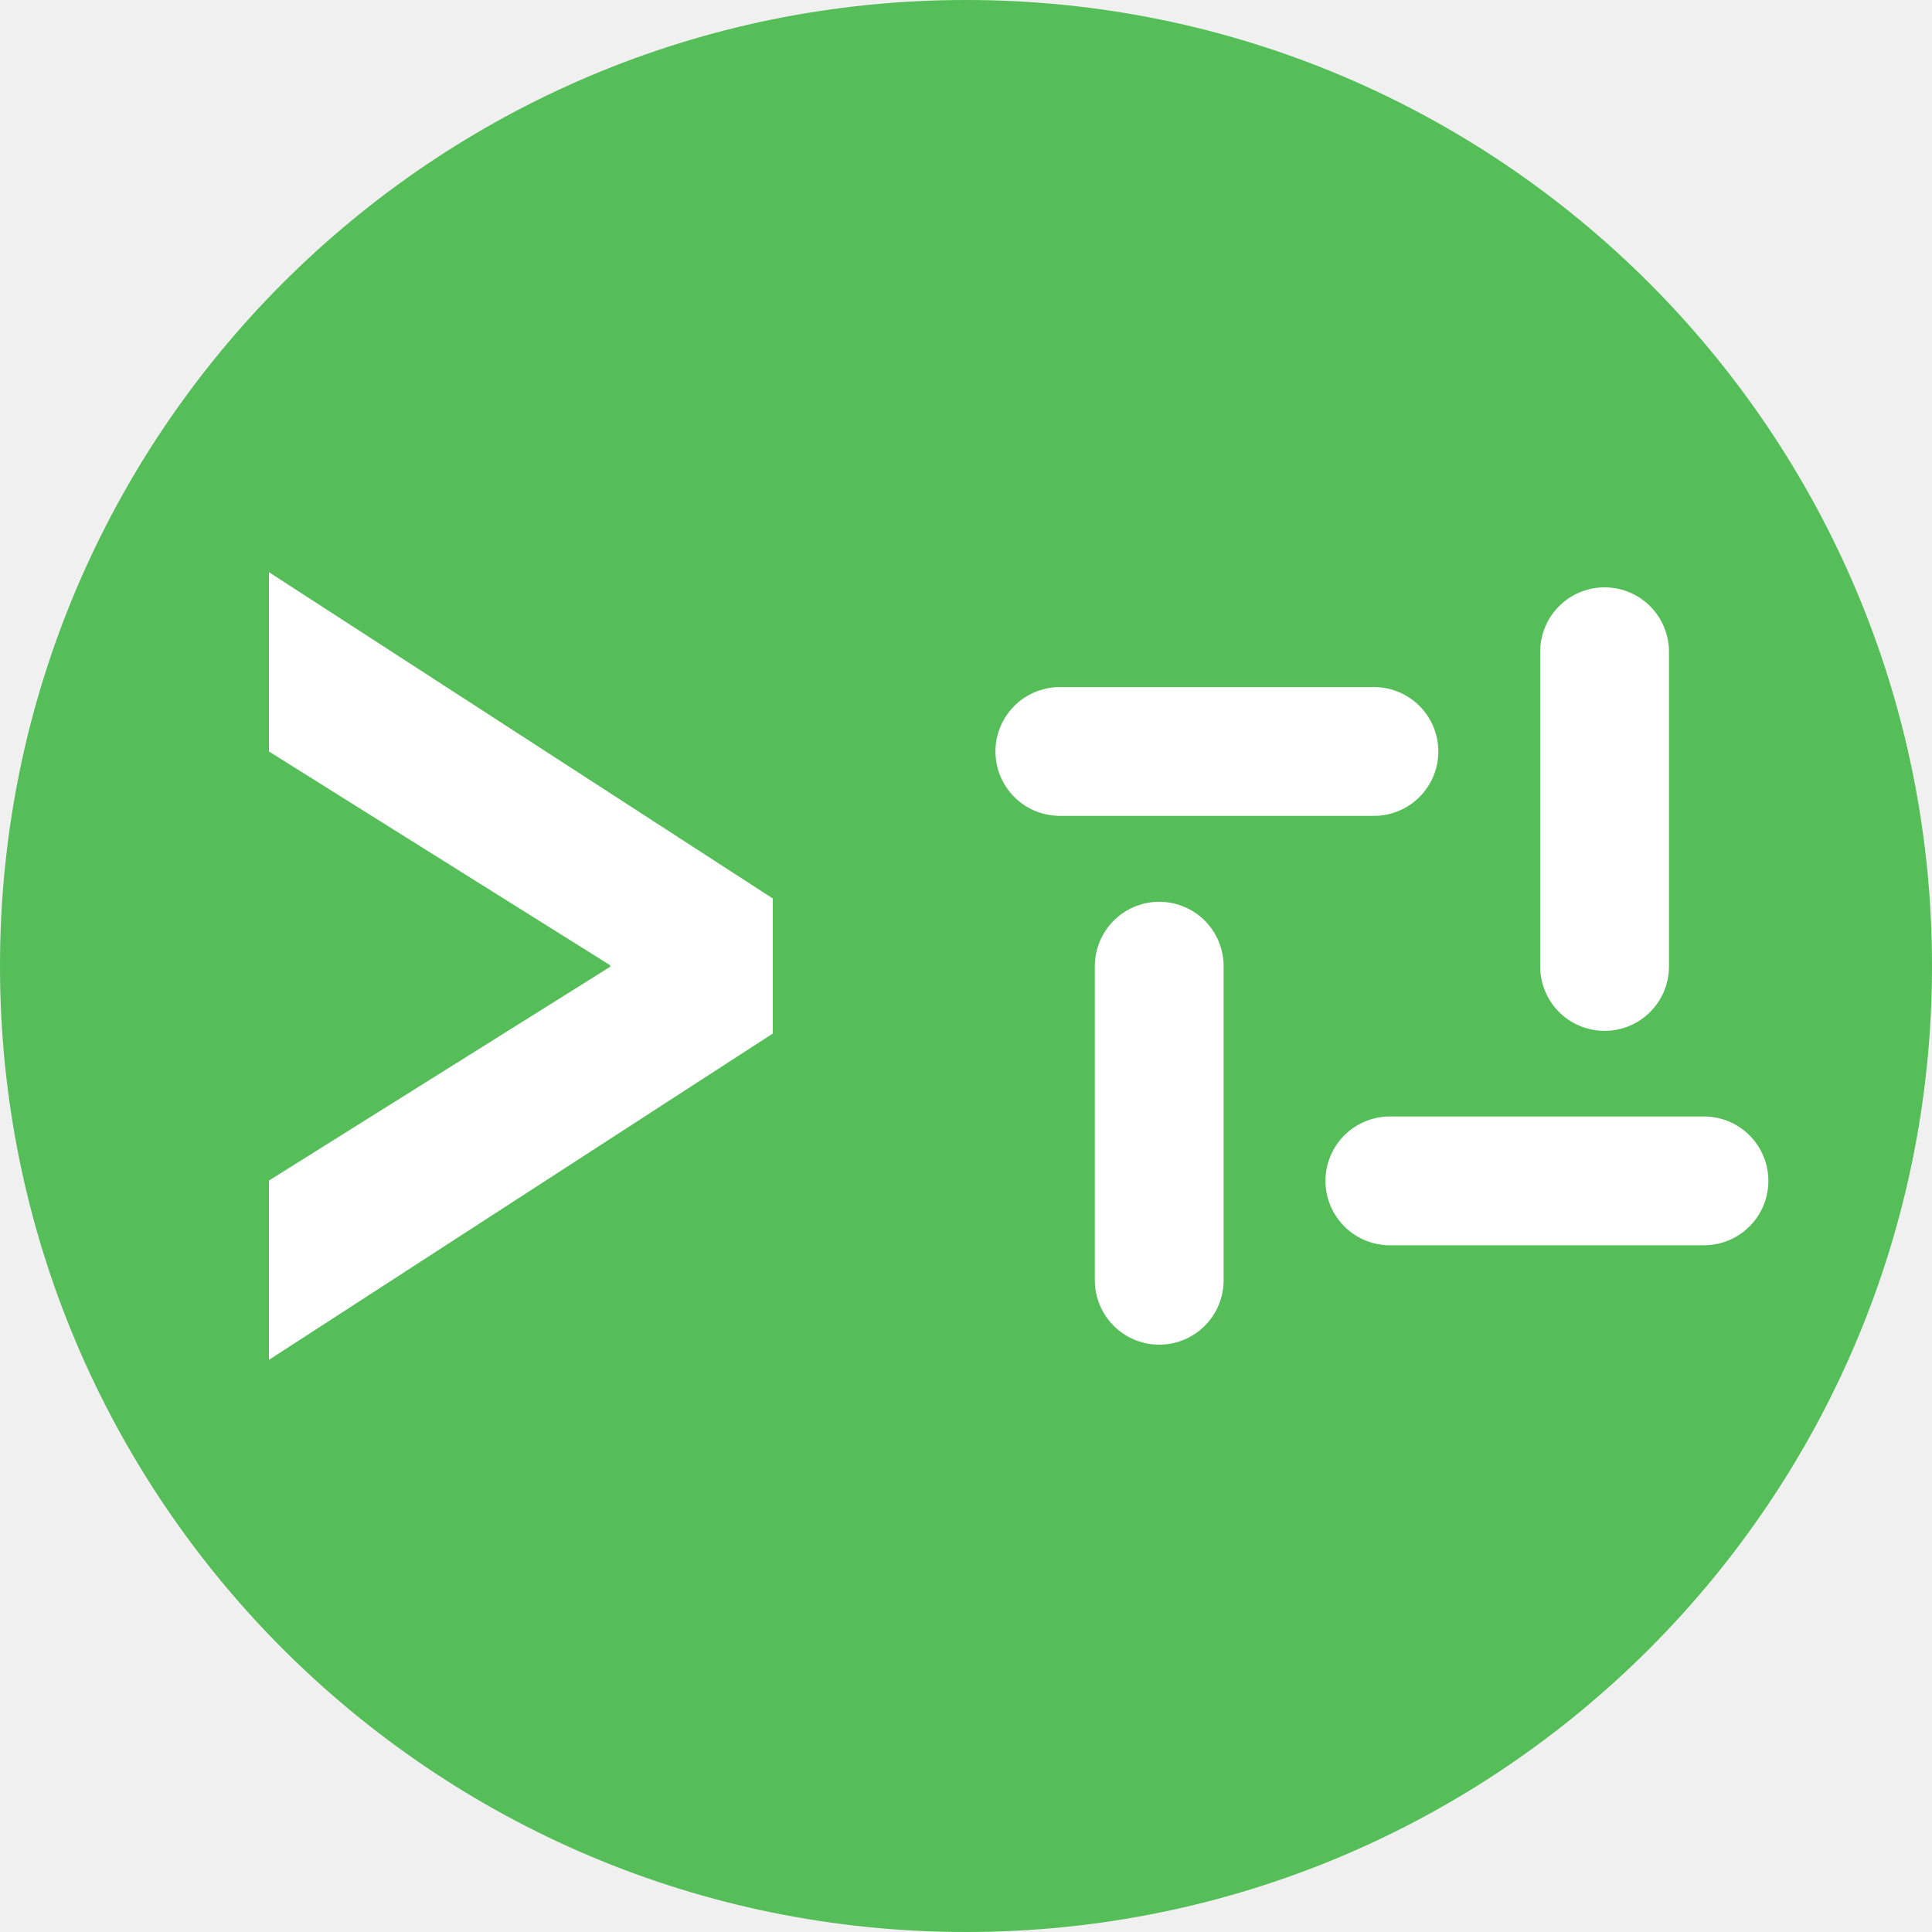
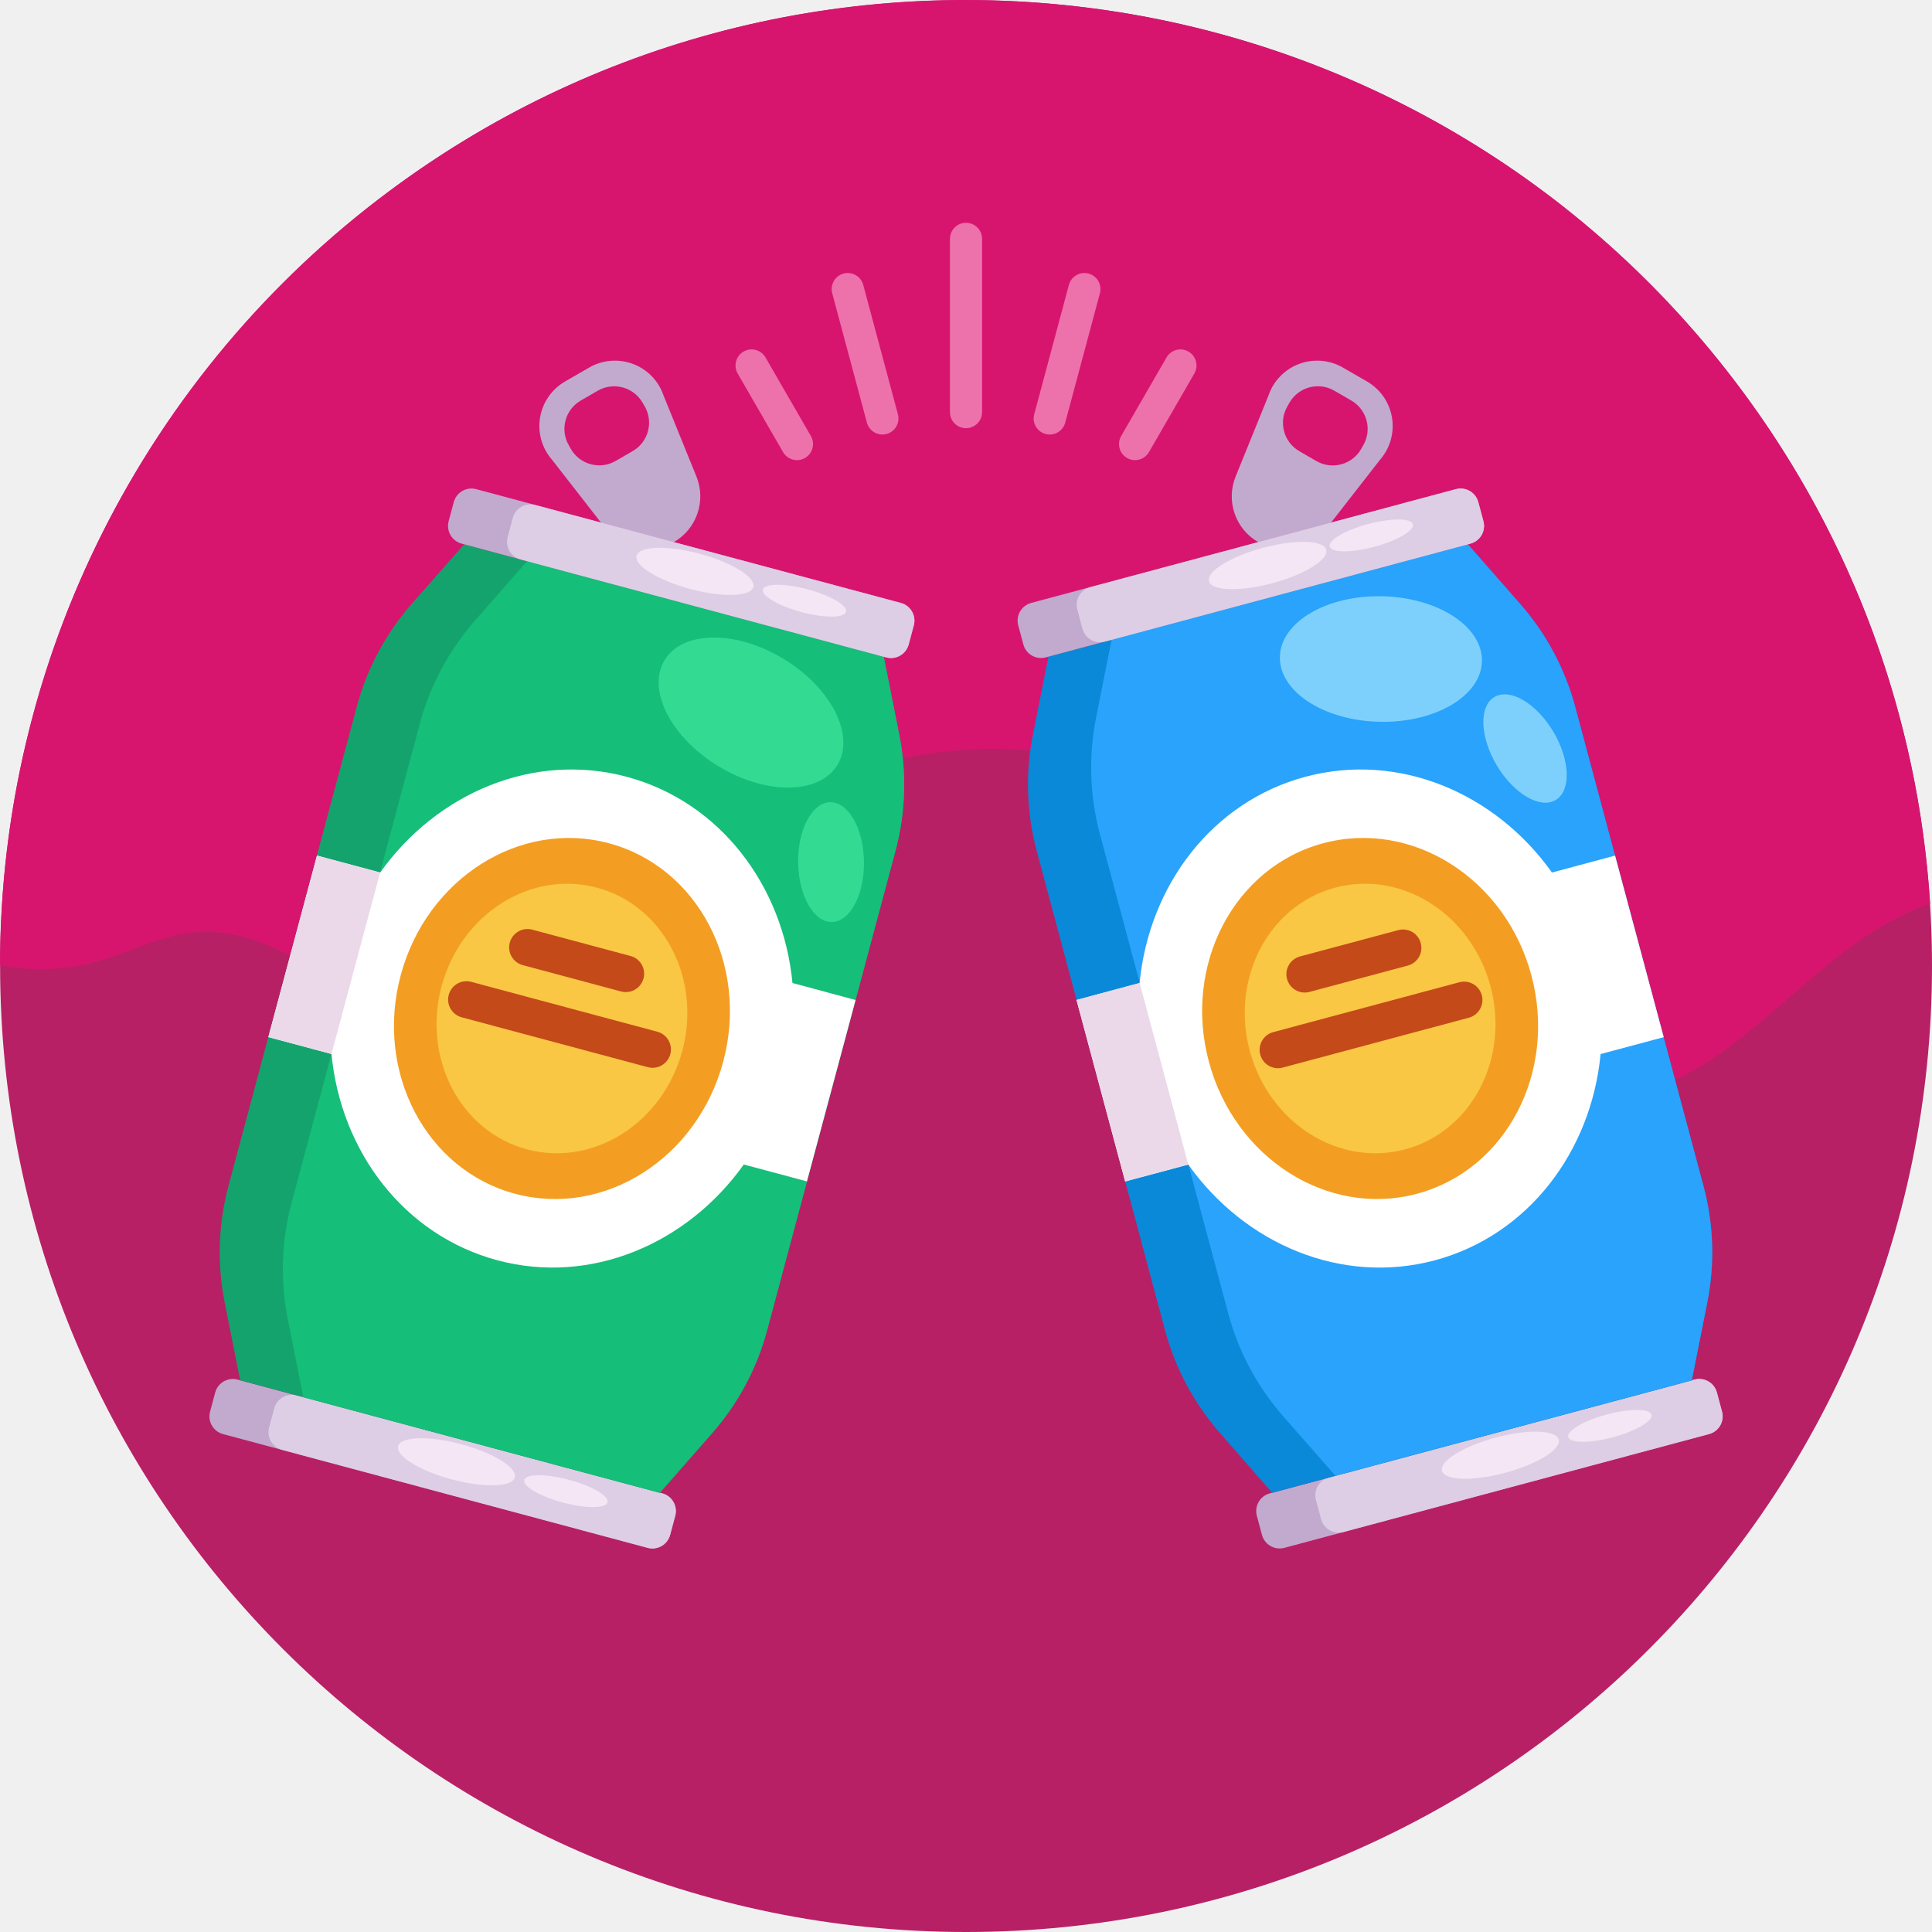
- <svg xmlns="http://www.w3.org/2000/svg" width="3840" height="3840" version="1.1" viewBox="0 0 1016 1016" xml:space="preserve">
+ <svg xmlns="http://www.w3.org/2000/svg" id="Icons" width="3840" height="3840" version="1.1" viewBox="0 0 3840 3840">
+   <defs>
+     <style>.cls-1{fill:#b82065;}.cls-2{fill:#d7156f;}.cls-3{fill:#c2aacf;}.cls-4{fill:#decee5;}.cls-5{fill:#f4e6f4;}.cls-6{fill:#14a36d;}.cls-7{fill:#15be79;}.cls-8{fill:#33db92;}.cls-9{fill:#fff;}.cls-10{fill:#ebd9ea;}.cls-11{fill:#f39e22;}.cls-12{fill:#f9c744;}.cls-13{fill:#c44a1a;}.cls-14{fill:#0989d8;}.cls-15{fill:#29a3fb;}.cls-16{fill:#7ed0fc;}.cls-17{fill:#ed72ab;}</style>
+   </defs>
  <g>
-     <circle cx="508" cy="508" r="508" fill="#55be59" stroke-width=".07" />
-     <path d="m143.19 711.88 261.45-169.33v-69.088l-261.45-169.33v90.085l179.49 112.44v2.709l-179.49 112.44z" fill="#fff" stroke="#fff" stroke-width="3.524" aria-label="&gt;" />
+     <circle class="cls-1" cx="1920.1" cy="1920.1" r="1919.9" />
+     <path class="cls-2" d="m0 1918.3a1917.3 1917.3 0 0 1 775.83-1540c851.58-631.9 2054.1-453.92 2686 397.52a1910.8 1910.8 0 0 1 374.49 1020 576.7 576.7 0 0 0-106.8 51.602c-178.81 110.55-315.01 314.26-524.35 333.31-143.63 13.125-279.69-69.303-383.26-169.66-103.58-100.35-186.53-221.33-295.51-315.91a844.01 844.01 0 0 0-1182.8 75.003c-106.28 119.18-198.98 280.81-357.61 300.01-215.63 25.801-384.17-237.23-600.02-217.13-69.753 6.525-132.91 42.452-200.48 60.002a408.77 408.77 0 0 1-185.48 5.175z" />
  </g>
-   <g transform="translate(4.5771e-6 -2.2798)">
-     <g transform="matrix(.22053 0 0 .22053 105.7 58.725)" fill="none" stroke="#fff" stroke-linecap="round" stroke-width="307.14">
-       <path id="line-right" d="m3347 1298.2v750.5" />
-       <path id="line-left" d="m2285 2797v-749" />
-       <path id="line-bottom" d="m3584 2560h-749" />
-       <path id="line-top" d="m2048 1536h749" />
-     </g>
+   <g>
+     <rect class="cls-3" transform="rotate(-75)" x="-2638.5" y="1129.5" width="112.05" height="946.61" rx="36.376" />
+     <rect class="cls-4" transform="rotate(-75)" x="-2638.4" y="1251" width="112.05" height="825.11" rx="36.376" />
+     <ellipse class="cls-5" transform="rotate(-75)" cx="-2571.6" cy="1628.3" rx="36.226" ry="120.08" />
+     <ellipse class="cls-5" transform="rotate(-75)" cx="-2571.7" cy="1853.5" rx="23.401" ry="85.653" />
+     <path class="cls-6" d="m1779.7 1691.6-255.01 952.54a510.02 510.02 0 0 1-109.2 204.31l-104.03 118.65-834.11-223.73-30.751-154.73a509.57 509.57 0 0 1 7.5-231.53l255.01-952.54a510.02 510.02 0 0 1 109.2-204.31l104.25-118.43 833.96 223.21 30.751 154.81a509.57 509.57 0 0 1-7.575 231.76z" />
+     <path class="cls-7" d="m1779.7 1691.6-255.01 952.54a510.02 510.02 0 0 1-109.2 204.31l-104.03 118.65-708.63-190.06-30.826-154.81a510.62 510.62 0 0 1 7.5-231.53l255.01-952.54a510.84 510.84 0 0 1 109.13-204.31l104.1-118.65 708.78 189.83 30.751 154.81a509.57 509.57 0 0 1-7.575 231.76z" />
+     <ellipse class="cls-8" transform="rotate(-58.74)" cx="-436.06" cy="2010.9" rx="124.8" ry="200.86" />
+     <ellipse class="cls-8" transform="rotate(-.76)" cx="1628.9" cy="1735.3" rx="65.403" ry="119.1" />
+     <path class="cls-9" d="m1700.5 1987.6-125.4-33.826c-18.526-193.51-143.93-360.01-329.34-409.82-185.41-49.802-377.34 31.951-490.14 190.28l-125.55-33.601-96.679 360.69 125.48 33.601c18.526 193.58 143.93 360.01 329.34 409.89 185.41 49.877 377.34-31.951 490.14-190.28l125.48 33.601z" />
+     <rect class="cls-10" transform="rotate(15)" x="1048.7" y="1479.5" width="129.91" height="373.44" />
+     <ellipse class="cls-11" transform="rotate(-75)" cx="-1666.3" cy="1602.8" rx="360.61" ry="331.81" />
+     <ellipse class="cls-12" transform="rotate(-75)" cx="-1666.3" cy="1602.8" rx="269.19" ry="247.66" />
+     <rect class="cls-13" transform="rotate(15)" x="1463.6" y="1511" width="275.19" height="72.978" rx="36.451" />
+     <rect class="cls-13" transform="rotate(15)" x="1373.3" y="1642.6" width="455.87" height="72.978" rx="36.451" />
+     <path class="cls-3" d="m1171.1 730.52-47.927 27.676a102.15 102.15 0 0 0-25.576 156.08l106.65 136.88a105 105 0 0 0 135.01 26.401 105 105 0 0 0 45.002-130.28l-65.252-160.81a102.15 102.15 0 0 0-147.91-55.952zm110.33 77.103a65.178 65.178 0 0 1-23.851 88.953l-33.826 19.576a65.178 65.178 0 0 1-89.028-23.626l-4.2-7.5a65.103 65.103 0 0 1 23.851-88.953l33.826-19.576a65.178 65.178 0 0 1 88.954 23.851z" />
+     <rect class="cls-3" transform="rotate(-75)" x="-806.2" y="1129.5" width="112.05" height="946.61" rx="36.376" />
+     <rect class="cls-4" transform="rotate(-75)" x="-806.23" y="1250.9" width="112.05" height="825.11" rx="36.376" />
+     <ellipse class="cls-5" transform="rotate(-75)" cx="-739.43" cy="1628.2" rx="36.226" ry="120.08" />
+     <ellipse class="cls-5" transform="rotate(-75)" cx="-739.39" cy="1853.5" rx="23.401" ry="85.653" />
+     <rect class="cls-3" transform="rotate(-15)" x="1633.2" y="3520.3" width="946.61" height="112.05" rx="36.376" />
+     <rect class="cls-4" transform="rotate(-15)" x="1754.8" y="3520.3" width="825.11" height="112.05" rx="36.376" />
+     <ellipse class="cls-5" transform="rotate(-15)" cx="2131.9" cy="3565.6" rx="120.08" ry="36.226" />
+     <ellipse class="cls-5" transform="rotate(-15)" cx="2357.2" cy="3565.6" rx="85.653" ry="23.401" />
+     <path class="cls-14" d="m3130.8 1404.8 255.01 952.54a509.57 509.57 0 0 1 7.5 231.53l-30.751 154.73-833.96 223.51-103.8-118.88a510.02 510.02 0 0 1-109.2-204.31l-255.01-952.54a509.57 509.57 0 0 1-7.5-231.53l30.751-154.81 833.73-223.21 104.03 118.65a510.02 510.02 0 0 1 109.2 204.31z" />
+     <path class="cls-15" d="m3130.8 1404.8 255.01 952.54a509.57 509.57 0 0 1 7.5 231.53l-30.751 154.73-708.25 189.68-104.25-118.65a510.84 510.84 0 0 1-108.98-204.53l-255.01-952.54a510.62 510.62 0 0 1-7.5-231.53l30.826-154.81 708.18-189.38 104.03 118.65a510.02 510.02 0 0 1 109.2 204.31z" />
+     <ellipse class="cls-16" transform="rotate(-88.74)" cx="-1249.2" cy="2772.8" rx="124.8" ry="200.86" />
+     <ellipse class="cls-16" transform="rotate(-30.76)" cx="1843.8" cy="2828.7" rx="65.403" ry="119.1" />
+     <path class="cls-9" d="m3210.1 1700.6-125.48 33.601c-112.5-158.33-304.74-240.01-490.14-190.28-185.41 49.727-310.81 216.31-329.41 409.82l-125.4 33.826 96.679 360.69 125.48-33.601c112.5 158.33 304.74 240.01 490.14 190.28 185.41-49.727 310.81-216.31 329.34-409.89l125.48-33.601z" />
+     <rect class="cls-10" transform="rotate(-15)" x="1552.4" y="2473.5" width="129.91" height="373.44" />
+     <ellipse class="cls-11" transform="rotate(-15)" cx="2106.5" cy="2660.2" rx="331.81" ry="360.61" />
+     <ellipse class="cls-12" transform="rotate(-15)" cx="2106.5" cy="2660.2" rx="247.66" ry="269.19" />
+     <rect class="cls-13" transform="rotate(-15)" x="1967.3" y="2505" width="275.19" height="72.978" rx="36.451" />
+     <rect class="cls-13" transform="rotate(-15)" x="1877" y="2636.5" width="455.87" height="72.978" rx="36.451" />
+     <path class="cls-3" d="m2521.1 786.47-65.253 160.81a105 105 0 0 0 45.002 130.28 105 105 0 0 0 135.01-26.401l106.65-136.88a102.15 102.15 0 0 0-25.576-156.08l-47.927-27.676a102.15 102.15 0 0 0-147.91 55.952zm41.852 13.801a65.178 65.178 0 0 1 88.954-23.851l33.826 19.576a65.103 65.103 0 0 1 23.851 89.028l-4.2 7.5a65.178 65.178 0 0 1-89.028 23.851l-33.826-19.576a65.178 65.178 0 0 1-23.851-88.953z" />
+     <rect class="cls-3" transform="rotate(-15)" x="1633.2" y="1688" width="946.61" height="112.05" rx="36.376" />
+     <rect class="cls-4" transform="rotate(-15)" x="1754.7" y="1688.1" width="825.11" height="112.05" rx="36.376" />
+   </g>
+   <ellipse class="cls-5" transform="rotate(-15.005)" cx="2142.5" cy="1738" rx="120.59" ry="36.38" stroke-width="1.004" />
+   <g>
+     <ellipse class="cls-5" transform="rotate(-15)" cx="2357.2" cy="1733.3" rx="85.653" ry="23.401" />
+     <rect class="cls-17" x="1888.1" y="442.81" width="63.827" height="408.24" rx="31.951" />
+     <rect class="cls-17" transform="rotate(-15)" x="1446.9" y="959.14" width="63.827" height="330.09" rx="31.951" />
+     <rect class="cls-17" transform="rotate(-30)" x="898.59" y="1344.1" width="63.827" height="244.21" rx="31.951" />
+     <rect class="cls-17" transform="rotate(195)" x="-2262.5" y="-295.33" width="63.827" height="330.09" rx="31.951" />
+     <rect class="cls-17" transform="rotate(210)" x="-2427" y="331.73" width="63.827" height="244.21" rx="31.951" />
  </g>
</svg>
